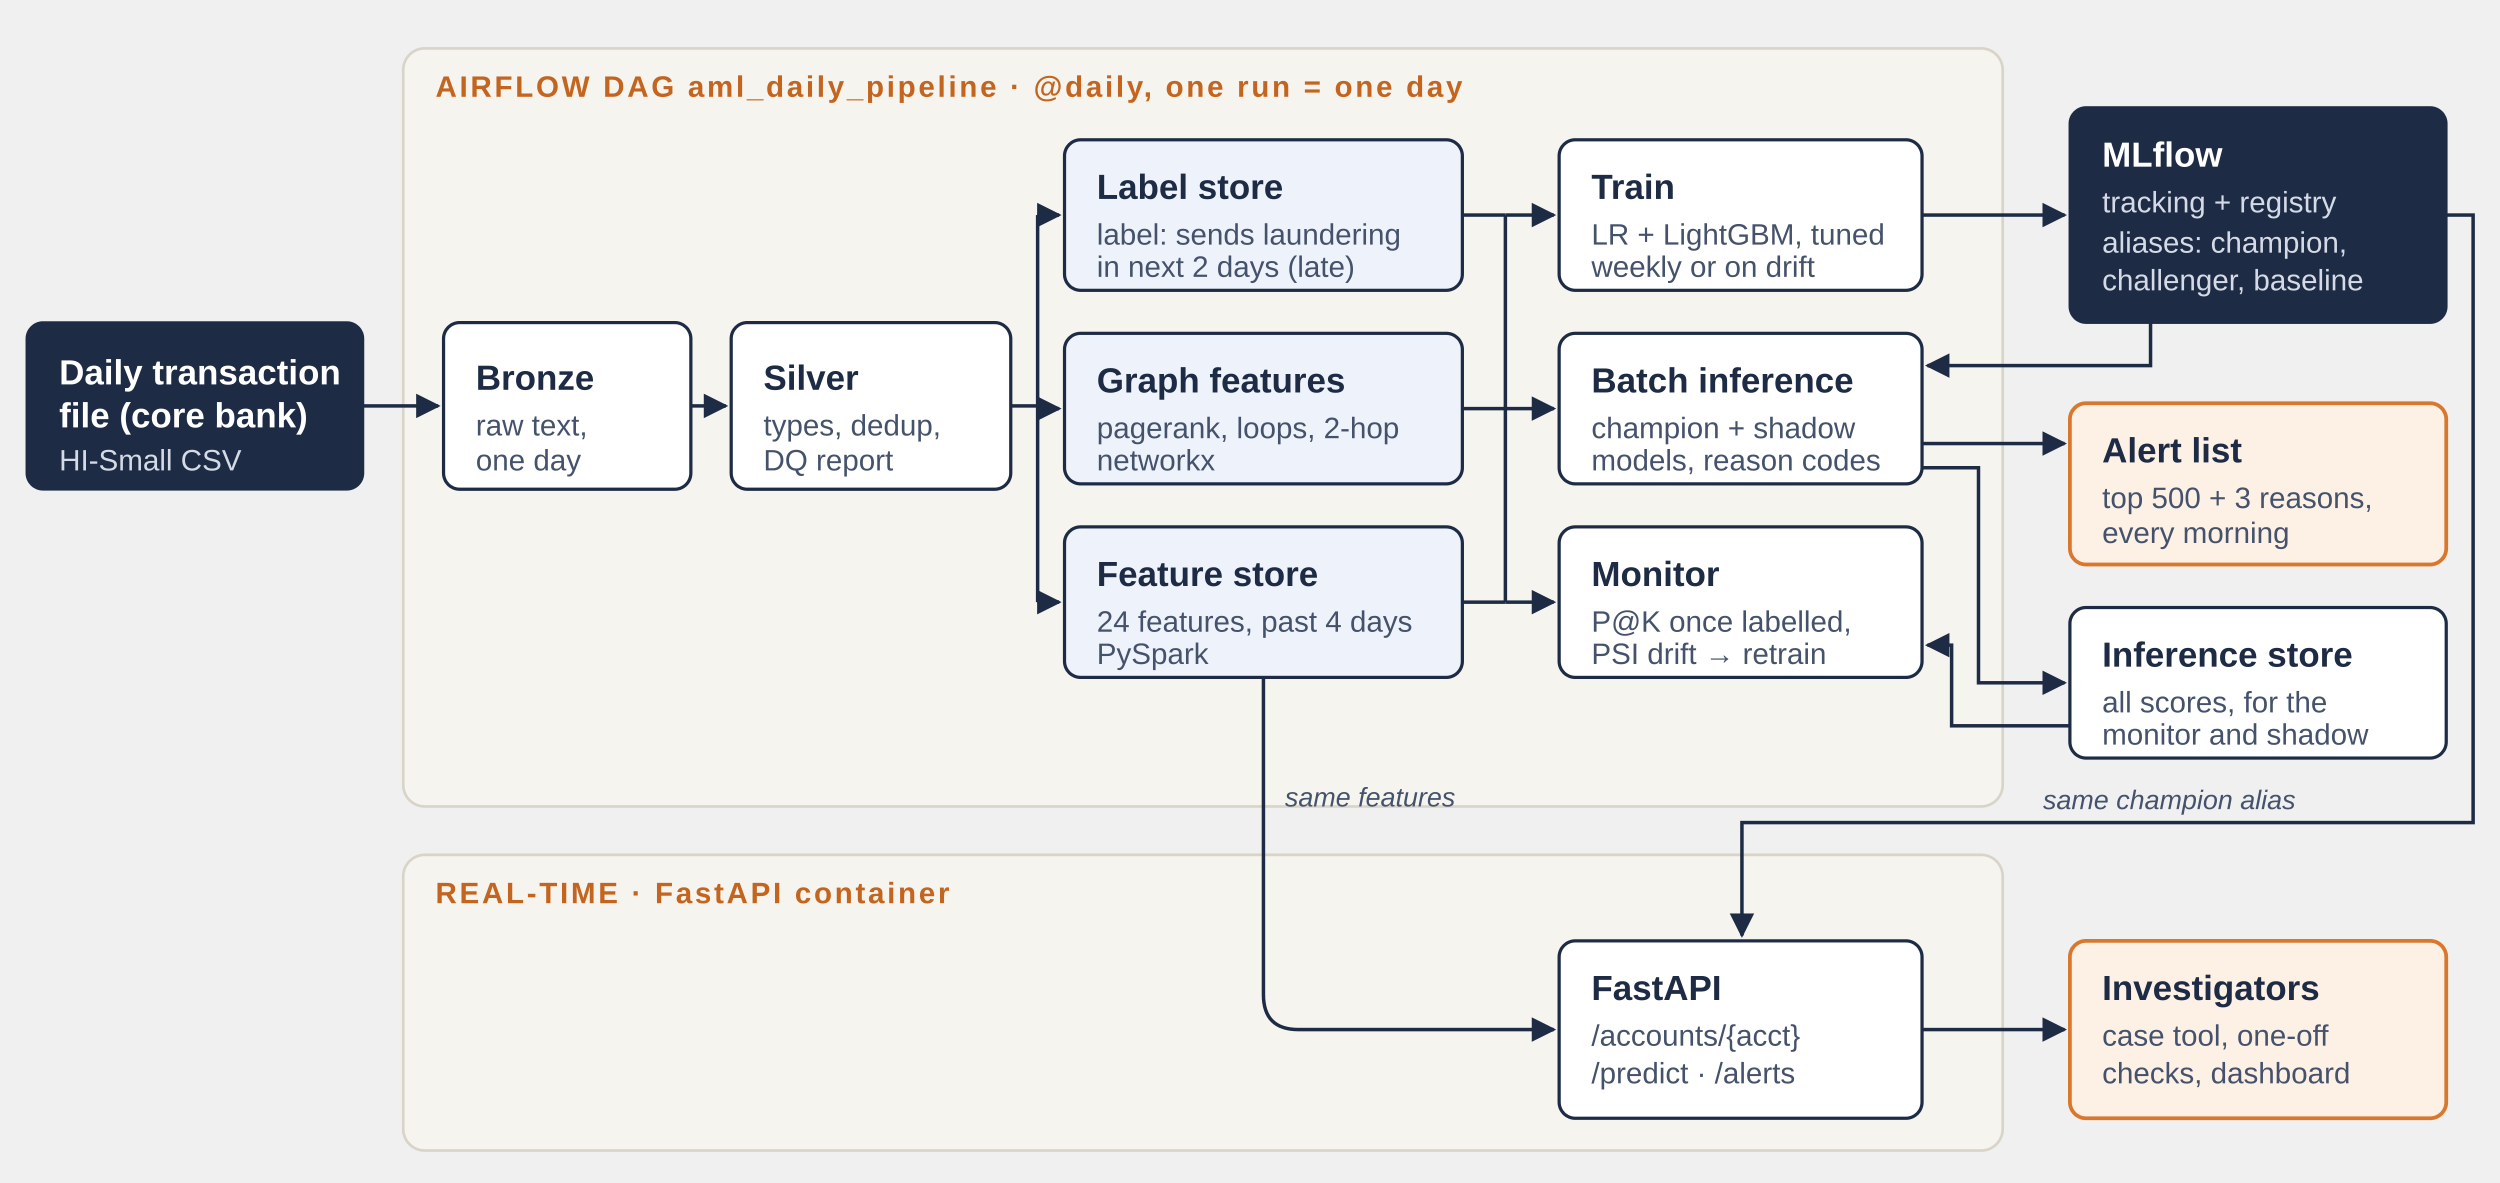
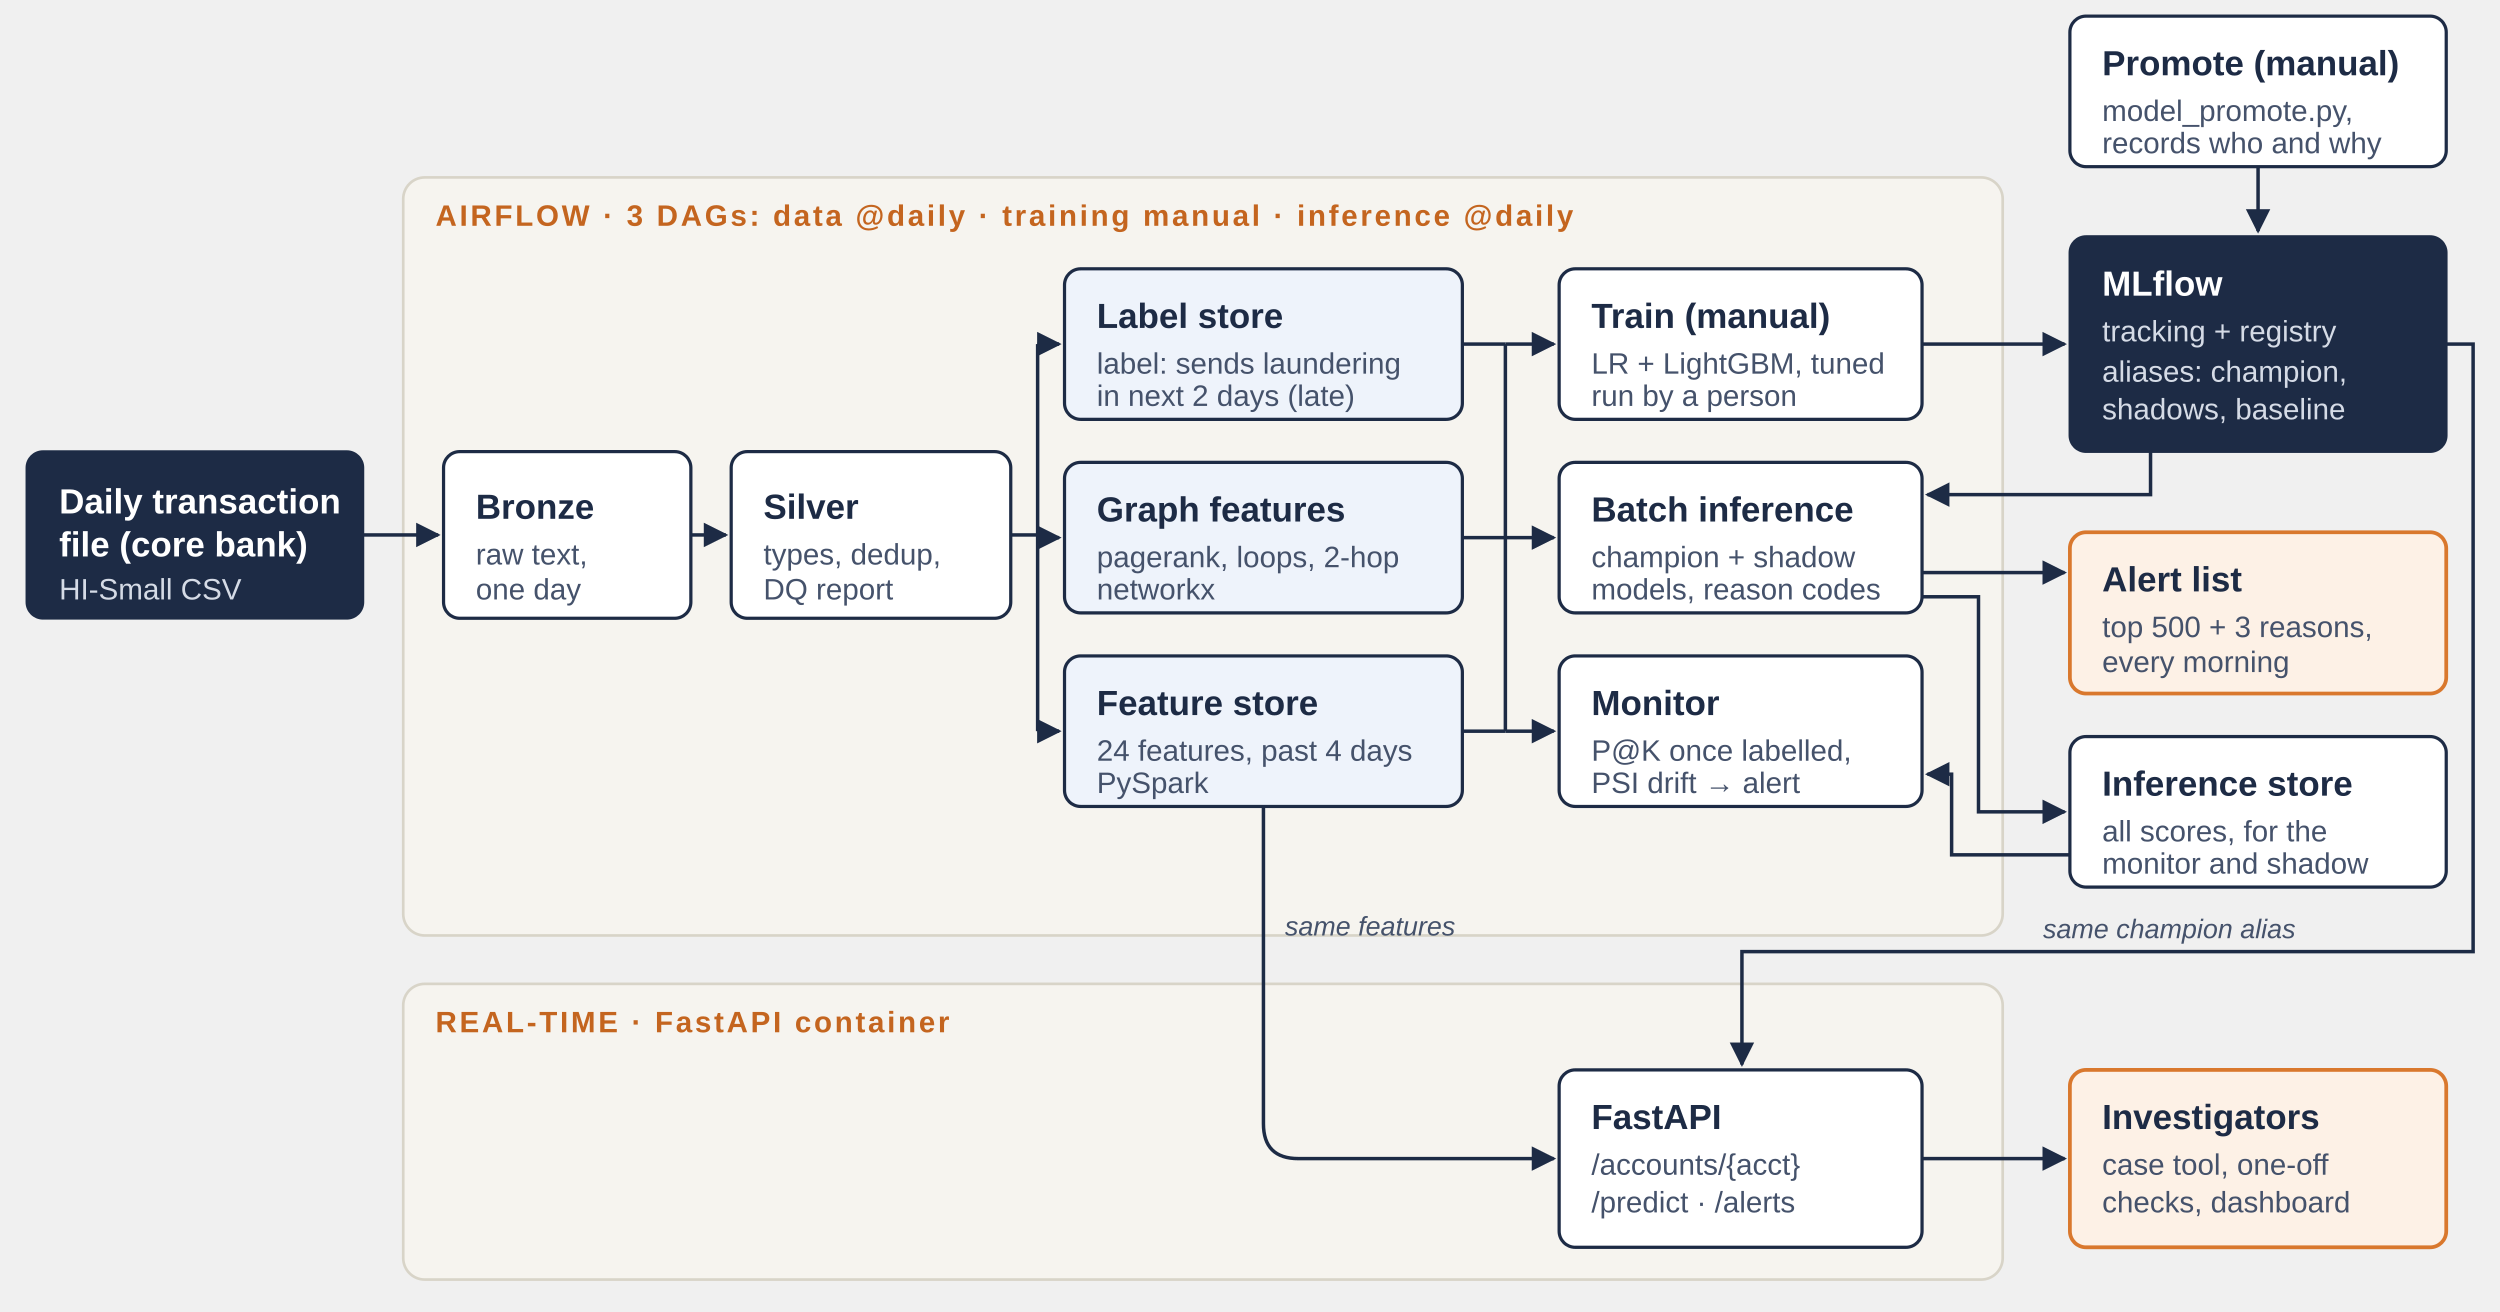
- <svg xmlns="http://www.w3.org/2000/svg" viewBox="0 0 930 440" font-family="Arial, Helvetica, sans-serif">
+ <svg xmlns="http://www.w3.org/2000/svg" viewBox="0 -48 930 488" font-family="Arial, Helvetica, sans-serif">
  <defs>
    <marker id="arrow" viewBox="0 0 10 10" refX="9" refY="5" markerWidth="7" markerHeight="7" orient="auto-start-reverse">
      <path d="M0,0 L10,5 L0,10 z" fill="#1d2b45" />
    </marker>
    <style>
      .box { fill: #ffffff; stroke: #1d2b45; stroke-width: 1.2; }
      .store { fill: #eef3fb; stroke: #1d2b45; stroke-width: 1.2; }
      .dark { fill: #1d2b45; stroke: #1d2b45; }
      .accent { fill: #fdf1e6; stroke: #d9782d; stroke-width: 1.4; }
      .t { font-size: 13px; fill: #1d2b45; font-weight: bold; }
      .s { font-size: 11px; fill: #45526b; }
      .w { font-size: 13px; fill: #ffffff; font-weight: bold; }
      .ws { font-size: 11px; fill: #d5dbe6; }
      .lane { font-size: 11px; fill: #c4651f; font-weight: bold; letter-spacing: 1px; }
      .note { font-size: 10px; fill: #45526b; font-style: italic; }
      .line { stroke: #1d2b45; stroke-width: 1.3; fill: none; }
      .arrow { stroke: #1d2b45; stroke-width: 1.3; fill: none; marker-end: url(#arrow); }
    </style>
  </defs>
  <rect x="150" y="18" width="595" height="282" rx="8" fill="#f6f4ef" stroke="#d8d4c8" />
-   <text x="162" y="36" class="lane">AIRFLOW DAG aml_daily_pipeline · @daily, one run = one day</text>
+   <text x="162" y="36" class="lane">AIRFLOW · 3 DAGs: data @daily · training manual · inference @daily</text>
  <rect x="150" y="318" width="595" height="110" rx="8" fill="#f6f4ef" stroke="#d8d4c8" />
  <text x="162" y="336" class="lane">REAL-TIME · FastAPI container</text>
  <rect x="10" y="120" width="125" height="62" rx="6" class="dark" />
  <text x="22" y="143" class="w">Daily transaction</text>
  <text x="22" y="159" class="w">file (core bank)</text>
  <text x="22" y="175" class="ws">HI-Small CSV</text>
  <rect x="165" y="120" width="92" height="62" rx="6" class="box" />
  <text x="177" y="145" class="t">Bronze</text>
  <text x="177" y="162" class="s">raw text,</text>
  <text x="177" y="175" class="s">one day</text>
  <rect x="272" y="120" width="104" height="62" rx="6" class="box" />
  <text x="284" y="145" class="t">Silver</text>
  <text x="284" y="162" class="s">types, dedup,</text>
  <text x="284" y="175" class="s">DQ report</text>
  <rect x="396" y="52" width="148" height="56" rx="6" class="store" />
  <text x="408" y="74" class="t">Label store</text>
  <text x="408" y="91" class="s">label: sends laundering</text>
  <text x="408" y="103" class="s">in next 2 days (late)</text>
  <rect x="396" y="124" width="148" height="56" rx="6" class="store" />
  <text x="408" y="146" class="t">Graph features</text>
  <text x="408" y="163" class="s">pagerank, loops, 2-hop</text>
  <text x="408" y="175" class="s">networkx</text>
  <rect x="396" y="196" width="148" height="56" rx="6" class="store" />
  <text x="408" y="218" class="t">Feature store</text>
  <text x="408" y="235" class="s">24 features, past 4 days</text>
  <text x="408" y="247" class="s">PySpark</text>
  <rect x="580" y="52" width="135" height="56" rx="6" class="box" />
-   <text x="592" y="74" class="t">Train</text>
+   <text x="592" y="74" class="t">Train (manual)</text>
  <text x="592" y="91" class="s">LR + LightGBM, tuned</text>
-   <text x="592" y="103" class="s">weekly or on drift</text>
+   <text x="592" y="103" class="s">run by a person</text>
  <rect x="580" y="124" width="135" height="56" rx="6" class="box" />
  <text x="592" y="146" class="t">Batch inference</text>
  <text x="592" y="163" class="s">champion + shadow</text>
  <text x="592" y="175" class="s">models, reason codes</text>
  <rect x="580" y="196" width="135" height="56" rx="6" class="box" />
  <text x="592" y="218" class="t">Monitor</text>
  <text x="592" y="235" class="s">P@K once labelled,</text>
-   <text x="592" y="247" class="s">PSI drift → retrain</text>
+   <text x="592" y="247" class="s">PSI drift → alert</text>
+   <rect x="770" y="-42" width="140" height="56" rx="6" class="box" />
+   <text x="782" y="-20" class="t">Promote (manual)</text>
+   <text x="782" y="-3" class="s">model_promote.py,</text>
+   <text x="782" y="9" class="s">records who and why</text>
  <rect x="770" y="40" width="140" height="80" rx="6" class="dark" />
  <text x="782" y="62" class="w">MLflow</text>
  <text x="782" y="79" class="ws">tracking + registry</text>
  <text x="782" y="94" class="ws">aliases: champion,</text>
-   <text x="782" y="108" class="ws">challenger, baseline</text>
+   <text x="782" y="108" class="ws">shadows, baseline</text>
  <rect x="770" y="150" width="140" height="60" rx="6" class="accent" />
  <text x="782" y="172" class="t">Alert list</text>
  <text x="782" y="189" class="s">top 500 + 3 reasons,</text>
  <text x="782" y="202" class="s">every morning</text>
  <rect x="770" y="226" width="140" height="56" rx="6" class="box" />
  <text x="782" y="248" class="t">Inference store</text>
  <text x="782" y="265" class="s">all scores, for the</text>
  <text x="782" y="277" class="s">monitor and shadow</text>
  <rect x="580" y="350" width="135" height="66" rx="6" class="box" />
  <text x="592" y="372" class="t">FastAPI</text>
  <text x="592" y="389" class="s">/accounts/{acct}</text>
  <text x="592" y="403" class="s">/predict · /alerts</text>
  <rect x="770" y="350" width="140" height="66" rx="6" class="accent" />
  <text x="782" y="372" class="t">Investigators</text>
  <text x="782" y="389" class="s">case tool, one-off</text>
  <text x="782" y="403" class="s">checks, dashboard</text>
  <path d="M135 151 H163" class="arrow" />
  <path d="M257 151 H270" class="arrow" />
  <path d="M376 151 H386 M386 80 V224" class="line" />
  <path d="M386 80 H394" class="arrow" />
  <path d="M386 152 H394" class="arrow" />
  <path d="M386 224 H394" class="arrow" />
  <path d="M544 80 H560 M544 152 H560 M544 224 H560 M560 80 V224" class="line" />
  <path d="M560 80 H578" class="arrow" />
  <path d="M560 152 H578" class="arrow" />
  <path d="M560 224 H578" class="arrow" />
+   <path d="M840 14 V38" class="arrow" />
  <path d="M715 80 H768" class="arrow" />
  <path d="M800 120 V136 H717" class="arrow" />
  <path d="M715 165 H768" class="arrow" />
  <path d="M715 174 H736 V254 H768" class="arrow" />
  <path d="M770 270 H726 V240 H717" class="arrow" />
  <path d="M470 252 V370 Q470 383 483 383 H578" class="arrow" />
  <path d="M910 80 H920 V306 H648 V348" class="arrow" />
  <path d="M715 383 H768" class="arrow" />
  <text x="478" y="300" class="note">same features</text>
  <text x="760" y="301" class="note">same champion alias</text>
</svg>
